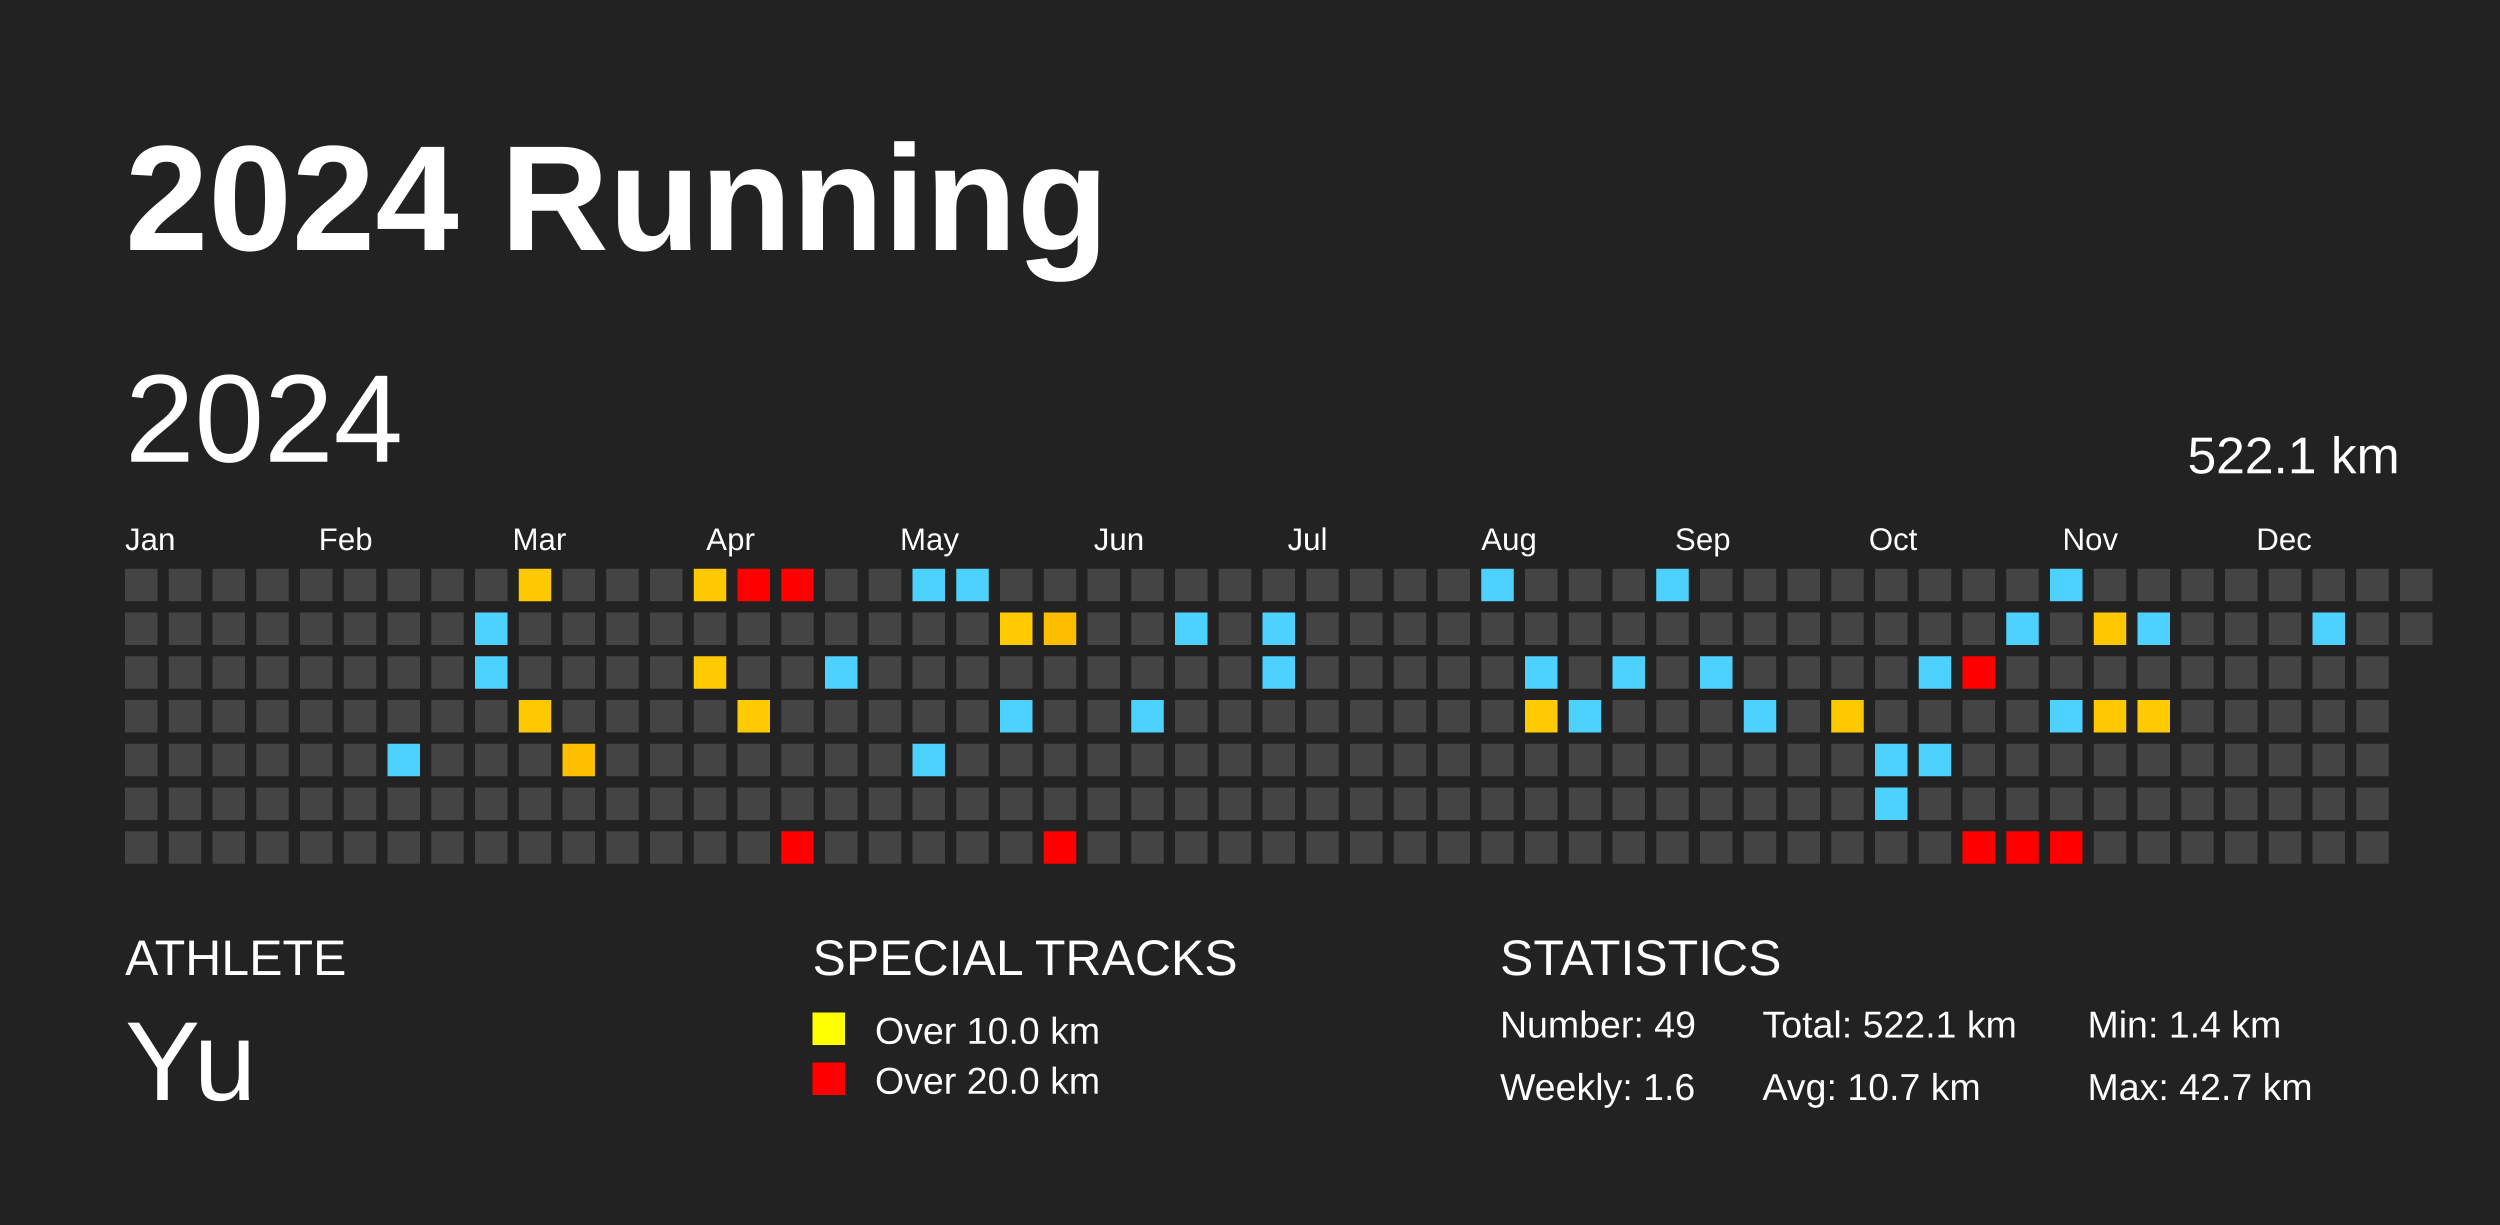
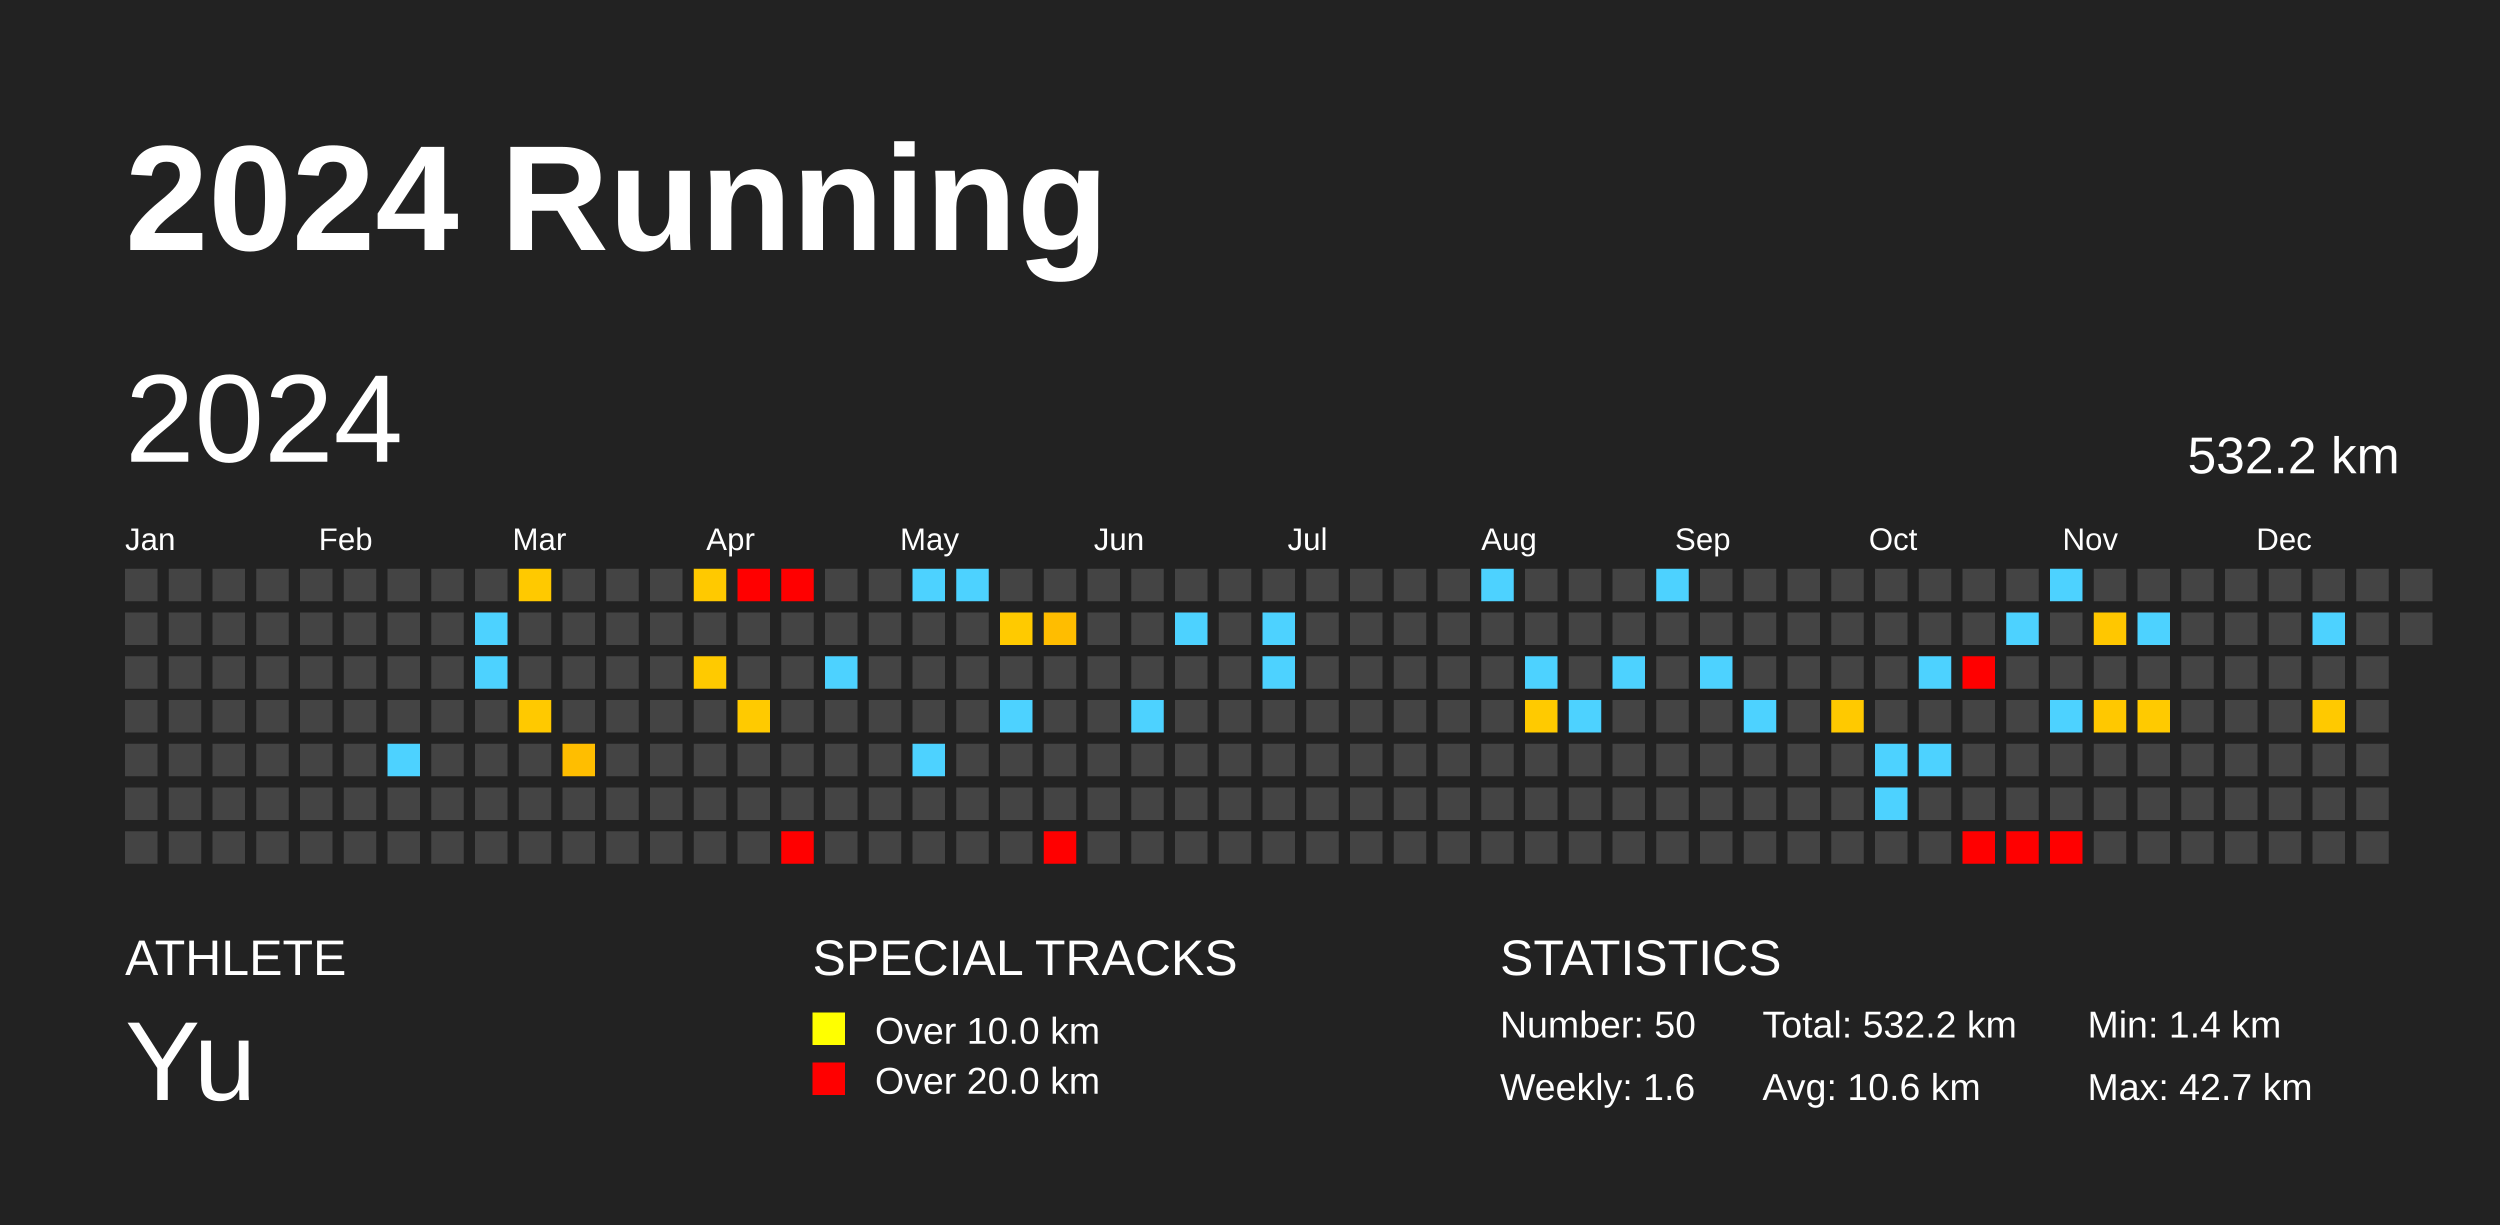
<svg xmlns="http://www.w3.org/2000/svg" baseProfile="full" height="98mm" version="1.1" viewBox="0,0,200,98" width="200mm">
  <defs />
  <rect fill="#222222" height="98" width="200" x="0" y="0" />
  <text fill="#FFFFFF" style="font-size:12px; font-family:Arial; font-weight:bold;" x="10" y="20">2024 Running</text>
  <text fill="#FFFFFF" style="font-size:4px; font-family:Arial" x="10" y="78">ATHLETE</text>
  <text fill="#FFFFFF" style="font-size:9px; font-family:Arial" x="10" y="88">Yu</text>
  <text fill="#FFFFFF" style="font-size:4px; font-family:Arial" x="65" y="78">SPECIAL TRACKS</text>
  <rect fill="yellow" height="2.6" width="2.6" x="65" y="81" />
  <text fill="#FFFFFF" style="font-size:3px; font-family:Arial" x="70" y="83.5">Over 10.0 km</text>
  <rect fill="red" height="2.6" width="2.6" x="65" y="85" />
  <text fill="#FFFFFF" style="font-size:3px; font-family:Arial" x="70" y="87.5">Over 20.0 km</text>
  <text fill="#FFFFFF" style="font-size:4px; font-family:Arial" x="120" y="78">STATISTICS</text>
-   <text fill="#FFFFFF" style="font-size:3px; font-family:Arial" x="120" y="83">Number: 49</text>
+   <text fill="#FFFFFF" style="font-size:3px; font-family:Arial" x="120" y="83">Number: 50</text>
  <text fill="#FFFFFF" style="font-size:3px; font-family:Arial" x="120" y="88">Weekly: 1.6</text>
-   <text fill="#FFFFFF" style="font-size:3px; font-family:Arial" x="141" y="83">Total: 522.1 km</text>
-   <text fill="#FFFFFF" style="font-size:3px; font-family:Arial" x="141" y="88">Avg: 10.7 km</text>
+   <text fill="#FFFFFF" style="font-size:3px; font-family:Arial" x="141" y="83">Total: 532.2 km</text>
+   <text fill="#FFFFFF" style="font-size:3px; font-family:Arial" x="141" y="88">Avg: 10.6 km</text>
  <text fill="#FFFFFF" style="font-size:3px; font-family:Arial" x="167" y="83">Min: 1.4 km</text>
  <text fill="#FFFFFF" style="font-size:3px; font-family:Arial" x="167" y="88">Max: 42.7 km</text>
  <text dominant-baseline="hanging" fill="#FFFFFF" style="font-size:10.0px; font-family:Arial;" x="10" y="30">2024</text>
-   <text dominant-baseline="hanging" fill="#FFFFFF" style="font-size:4.125px; font-family:Arial;" x="175" y="35">522.1 km</text>
+   <text dominant-baseline="hanging" fill="#FFFFFF" style="font-size:4.125px; font-family:Arial;" x="175" y="35">532.2 km</text>
  <text fill="#FFFFFF" style="font-size:2.5px; font-family:Arial" x="10.0" y="44">Jan</text>
  <text fill="#FFFFFF" style="font-size:2.5px; font-family:Arial" x="25.5" y="44">Feb</text>
  <text fill="#FFFFFF" style="font-size:2.5px; font-family:Arial" x="41.0" y="44">Mar</text>
  <text fill="#FFFFFF" style="font-size:2.5px; font-family:Arial" x="56.5" y="44">Apr</text>
  <text fill="#FFFFFF" style="font-size:2.5px; font-family:Arial" x="72.0" y="44">May</text>
  <text fill="#FFFFFF" style="font-size:2.5px; font-family:Arial" x="87.5" y="44">Jun</text>
  <text fill="#FFFFFF" style="font-size:2.5px; font-family:Arial" x="103.0" y="44">Jul</text>
  <text fill="#FFFFFF" style="font-size:2.5px; font-family:Arial" x="118.5" y="44">Aug</text>
  <text fill="#FFFFFF" style="font-size:2.5px; font-family:Arial" x="134.0" y="44">Sep</text>
  <text fill="#FFFFFF" style="font-size:2.5px; font-family:Arial" x="149.5" y="44">Oct</text>
  <text fill="#FFFFFF" style="font-size:2.5px; font-family:Arial" x="165.0" y="44">Nov</text>
  <text fill="#FFFFFF" style="font-size:2.5px; font-family:Arial" x="180.5" y="44">Dec</text>
  <rect fill="#444444" height="2.6" width="2.6" x="10.0" y="45.5" />
  <rect fill="#444444" height="2.6" width="2.6" x="10.0" y="49.0" />
  <rect fill="#444444" height="2.6" width="2.6" x="10.0" y="52.5" />
  <rect fill="#444444" height="2.6" width="2.6" x="10.0" y="56.0" />
  <rect fill="#444444" height="2.6" width="2.6" x="10.0" y="59.5" />
  <rect fill="#444444" height="2.6" width="2.6" x="10.0" y="63.0" />
  <rect fill="#444444" height="2.6" width="2.6" x="10.0" y="66.5" />
  <rect fill="#444444" height="2.6" width="2.6" x="13.5" y="45.5" />
  <rect fill="#444444" height="2.6" width="2.6" x="13.5" y="49.0" />
  <rect fill="#444444" height="2.6" width="2.6" x="13.5" y="52.5" />
  <rect fill="#444444" height="2.6" width="2.6" x="13.5" y="56.0" />
  <rect fill="#444444" height="2.6" width="2.6" x="13.5" y="59.5" />
  <rect fill="#444444" height="2.6" width="2.6" x="13.5" y="63.0" />
  <rect fill="#444444" height="2.6" width="2.6" x="13.5" y="66.5" />
  <rect fill="#444444" height="2.6" width="2.6" x="17.0" y="45.5" />
  <rect fill="#444444" height="2.6" width="2.6" x="17.0" y="49.0" />
  <rect fill="#444444" height="2.6" width="2.6" x="17.0" y="52.5" />
  <rect fill="#444444" height="2.6" width="2.6" x="17.0" y="56.0" />
  <rect fill="#444444" height="2.6" width="2.6" x="17.0" y="59.5" />
  <rect fill="#444444" height="2.6" width="2.6" x="17.0" y="63.0" />
  <rect fill="#444444" height="2.6" width="2.6" x="17.0" y="66.5" />
  <rect fill="#444444" height="2.6" width="2.6" x="20.5" y="45.5" />
  <rect fill="#444444" height="2.6" width="2.6" x="20.5" y="49.0" />
  <rect fill="#444444" height="2.6" width="2.6" x="20.5" y="52.5" />
  <rect fill="#444444" height="2.6" width="2.6" x="20.5" y="56.0" />
  <rect fill="#444444" height="2.6" width="2.6" x="20.5" y="59.5" />
  <rect fill="#444444" height="2.6" width="2.6" x="20.5" y="63.0" />
  <rect fill="#444444" height="2.6" width="2.6" x="20.5" y="66.5" />
  <rect fill="#444444" height="2.6" width="2.6" x="24.0" y="45.5" />
  <rect fill="#444444" height="2.6" width="2.6" x="24.0" y="49.0" />
  <rect fill="#444444" height="2.6" width="2.6" x="24.0" y="52.5" />
  <rect fill="#444444" height="2.6" width="2.6" x="24.0" y="56.0" />
  <rect fill="#444444" height="2.6" width="2.6" x="24.0" y="59.5" />
  <rect fill="#444444" height="2.6" width="2.6" x="24.0" y="63.0" />
  <rect fill="#444444" height="2.6" width="2.6" x="24.0" y="66.5" />
  <rect fill="#444444" height="2.6" width="2.6" x="27.5" y="45.5" />
  <rect fill="#444444" height="2.6" width="2.6" x="27.5" y="49.0" />
  <rect fill="#444444" height="2.6" width="2.6" x="27.5" y="52.5" />
  <rect fill="#444444" height="2.6" width="2.6" x="27.5" y="56.0" />
  <rect fill="#444444" height="2.6" width="2.6" x="27.5" y="59.5" />
  <rect fill="#444444" height="2.6" width="2.6" x="27.5" y="63.0" />
  <rect fill="#444444" height="2.6" width="2.6" x="27.5" y="66.5" />
  <rect fill="#444444" height="2.6" width="2.6" x="31.0" y="45.5" />
  <rect fill="#444444" height="2.6" width="2.6" x="31.0" y="49.0" />
  <rect fill="#444444" height="2.6" width="2.6" x="31.0" y="52.5" />
  <rect fill="#444444" height="2.6" width="2.6" x="31.0" y="56.0" />
  <rect fill="#4dd2ff" height="2.6" width="2.6" x="31.0" y="59.5" />
  <rect fill="#444444" height="2.6" width="2.6" x="31.0" y="63.0" />
  <rect fill="#444444" height="2.6" width="2.6" x="31.0" y="66.5" />
  <rect fill="#444444" height="2.6" width="2.6" x="34.5" y="45.5" />
  <rect fill="#444444" height="2.6" width="2.6" x="34.5" y="49.0" />
  <rect fill="#444444" height="2.6" width="2.6" x="34.5" y="52.5" />
  <rect fill="#444444" height="2.6" width="2.6" x="34.5" y="56.0" />
  <rect fill="#444444" height="2.6" width="2.6" x="34.5" y="59.5" />
  <rect fill="#444444" height="2.6" width="2.6" x="34.5" y="63.0" />
  <rect fill="#444444" height="2.6" width="2.6" x="34.5" y="66.5" />
  <rect fill="#444444" height="2.6" width="2.6" x="38.0" y="45.5" />
  <rect fill="#4dd2ff" height="2.6" width="2.6" x="38.0" y="49.0" />
  <rect fill="#4dd2ff" height="2.6" width="2.6" x="38.0" y="52.5" />
  <rect fill="#444444" height="2.6" width="2.6" x="38.0" y="56.0" />
  <rect fill="#444444" height="2.6" width="2.6" x="38.0" y="59.5" />
  <rect fill="#444444" height="2.6" width="2.6" x="38.0" y="63.0" />
  <rect fill="#444444" height="2.6" width="2.6" x="38.0" y="66.5" />
  <rect fill="#ffc900" height="2.6" width="2.6" x="41.5" y="45.5" />
  <rect fill="#444444" height="2.6" width="2.6" x="41.5" y="49.0" />
  <rect fill="#444444" height="2.6" width="2.6" x="41.5" y="52.5" />
  <rect fill="#ffc900" height="2.6" width="2.6" x="41.5" y="56.0" />
  <rect fill="#444444" height="2.6" width="2.6" x="41.5" y="59.5" />
  <rect fill="#444444" height="2.6" width="2.6" x="41.5" y="63.0" />
  <rect fill="#444444" height="2.6" width="2.6" x="41.5" y="66.5" />
  <rect fill="#444444" height="2.6" width="2.6" x="45.0" y="45.5" />
  <rect fill="#444444" height="2.6" width="2.6" x="45.0" y="49.0" />
  <rect fill="#444444" height="2.6" width="2.6" x="45.0" y="52.5" />
  <rect fill="#444444" height="2.6" width="2.6" x="45.0" y="56.0" />
  <rect fill="#ffbe00" height="2.6" width="2.6" x="45.0" y="59.5" />
  <rect fill="#444444" height="2.6" width="2.6" x="45.0" y="63.0" />
  <rect fill="#444444" height="2.6" width="2.6" x="45.0" y="66.5" />
  <rect fill="#444444" height="2.6" width="2.6" x="48.5" y="45.5" />
  <rect fill="#444444" height="2.6" width="2.6" x="48.5" y="49.0" />
  <rect fill="#444444" height="2.6" width="2.6" x="48.5" y="52.5" />
  <rect fill="#444444" height="2.6" width="2.6" x="48.5" y="56.0" />
  <rect fill="#444444" height="2.6" width="2.6" x="48.5" y="59.5" />
  <rect fill="#444444" height="2.6" width="2.6" x="48.5" y="63.0" />
  <rect fill="#444444" height="2.6" width="2.6" x="48.5" y="66.5" />
  <rect fill="#444444" height="2.6" width="2.6" x="52.0" y="45.5" />
  <rect fill="#444444" height="2.6" width="2.6" x="52.0" y="49.0" />
  <rect fill="#444444" height="2.6" width="2.6" x="52.0" y="52.5" />
  <rect fill="#444444" height="2.6" width="2.6" x="52.0" y="56.0" />
  <rect fill="#444444" height="2.6" width="2.6" x="52.0" y="59.5" />
  <rect fill="#444444" height="2.6" width="2.6" x="52.0" y="63.0" />
  <rect fill="#444444" height="2.6" width="2.6" x="52.0" y="66.5" />
  <rect fill="#ffc900" height="2.6" width="2.6" x="55.5" y="45.5" />
  <rect fill="#444444" height="2.6" width="2.6" x="55.5" y="49.0" />
  <rect fill="#ffca00" height="2.6" width="2.6" x="55.5" y="52.5" />
  <rect fill="#444444" height="2.6" width="2.6" x="55.5" y="56.0" />
  <rect fill="#444444" height="2.6" width="2.6" x="55.5" y="59.5" />
  <rect fill="#444444" height="2.6" width="2.6" x="55.5" y="63.0" />
  <rect fill="#444444" height="2.6" width="2.6" x="55.5" y="66.5" />
  <rect fill="red" height="2.6" width="2.6" x="59.0" y="45.5" />
  <rect fill="#444444" height="2.6" width="2.6" x="59.0" y="49.0" />
  <rect fill="#444444" height="2.6" width="2.6" x="59.0" y="52.5" />
  <rect fill="#ffca00" height="2.6" width="2.6" x="59.0" y="56.0" />
  <rect fill="#444444" height="2.6" width="2.6" x="59.0" y="59.5" />
  <rect fill="#444444" height="2.6" width="2.6" x="59.0" y="63.0" />
  <rect fill="#444444" height="2.6" width="2.6" x="59.0" y="66.5" />
  <rect fill="red" height="2.6" width="2.6" x="62.5" y="45.5" />
  <rect fill="#444444" height="2.6" width="2.6" x="62.5" y="49.0" />
  <rect fill="#444444" height="2.6" width="2.6" x="62.5" y="52.5" />
  <rect fill="#444444" height="2.6" width="2.6" x="62.5" y="56.0" />
  <rect fill="#444444" height="2.6" width="2.6" x="62.5" y="59.5" />
  <rect fill="#444444" height="2.6" width="2.6" x="62.5" y="63.0" />
  <rect fill="red" height="2.6" width="2.6" x="62.5" y="66.5" />
  <rect fill="#444444" height="2.6" width="2.6" x="66.0" y="45.5" />
  <rect fill="#444444" height="2.6" width="2.6" x="66.0" y="49.0" />
  <rect fill="#4dd2ff" height="2.6" width="2.6" x="66.0" y="52.5" />
  <rect fill="#444444" height="2.6" width="2.6" x="66.0" y="56.0" />
  <rect fill="#444444" height="2.6" width="2.6" x="66.0" y="59.5" />
  <rect fill="#444444" height="2.6" width="2.6" x="66.0" y="63.0" />
  <rect fill="#444444" height="2.6" width="2.6" x="66.0" y="66.5" />
  <rect fill="#444444" height="2.6" width="2.6" x="69.5" y="45.5" />
  <rect fill="#444444" height="2.6" width="2.6" x="69.5" y="49.0" />
  <rect fill="#444444" height="2.6" width="2.6" x="69.5" y="52.5" />
  <rect fill="#444444" height="2.6" width="2.6" x="69.5" y="56.0" />
  <rect fill="#444444" height="2.6" width="2.6" x="69.5" y="59.5" />
  <rect fill="#444444" height="2.6" width="2.6" x="69.5" y="63.0" />
  <rect fill="#444444" height="2.6" width="2.6" x="69.5" y="66.5" />
  <rect fill="#4dd2ff" height="2.6" width="2.6" x="73.0" y="45.5" />
  <rect fill="#444444" height="2.6" width="2.6" x="73.0" y="49.0" />
  <rect fill="#444444" height="2.6" width="2.6" x="73.0" y="52.5" />
  <rect fill="#444444" height="2.6" width="2.6" x="73.0" y="56.0" />
  <rect fill="#4dd2ff" height="2.6" width="2.6" x="73.0" y="59.5" />
  <rect fill="#444444" height="2.6" width="2.6" x="73.0" y="63.0" />
  <rect fill="#444444" height="2.6" width="2.6" x="73.0" y="66.5" />
  <rect fill="#4dd2ff" height="2.6" width="2.6" x="76.5" y="45.5" />
  <rect fill="#444444" height="2.6" width="2.6" x="76.5" y="49.0" />
  <rect fill="#444444" height="2.6" width="2.6" x="76.5" y="52.5" />
  <rect fill="#444444" height="2.6" width="2.6" x="76.5" y="56.0" />
  <rect fill="#444444" height="2.6" width="2.6" x="76.5" y="59.5" />
  <rect fill="#444444" height="2.6" width="2.6" x="76.5" y="63.0" />
  <rect fill="#444444" height="2.6" width="2.6" x="76.5" y="66.5" />
  <rect fill="#444444" height="2.6" width="2.6" x="80.0" y="45.5" />
  <rect fill="#ffca00" height="2.6" width="2.6" x="80.0" y="49.0" />
  <rect fill="#444444" height="2.6" width="2.6" x="80.0" y="52.5" />
  <rect fill="#4dd2ff" height="2.6" width="2.6" x="80.0" y="56.0" />
  <rect fill="#444444" height="2.6" width="2.6" x="80.0" y="59.5" />
  <rect fill="#444444" height="2.6" width="2.6" x="80.0" y="63.0" />
  <rect fill="#444444" height="2.6" width="2.6" x="80.0" y="66.5" />
  <rect fill="#444444" height="2.6" width="2.6" x="83.5" y="45.5" />
  <rect fill="#ffbd00" height="2.6" width="2.6" x="83.5" y="49.0" />
  <rect fill="#444444" height="2.6" width="2.6" x="83.5" y="52.5" />
  <rect fill="#444444" height="2.6" width="2.6" x="83.5" y="56.0" />
  <rect fill="#444444" height="2.6" width="2.6" x="83.5" y="59.5" />
  <rect fill="#444444" height="2.6" width="2.6" x="83.5" y="63.0" />
  <rect fill="red" height="2.6" width="2.6" x="83.5" y="66.5" />
  <rect fill="#444444" height="2.6" width="2.6" x="87.0" y="45.5" />
  <rect fill="#444444" height="2.6" width="2.6" x="87.0" y="49.0" />
  <rect fill="#444444" height="2.6" width="2.6" x="87.0" y="52.5" />
  <rect fill="#444444" height="2.6" width="2.6" x="87.0" y="56.0" />
  <rect fill="#444444" height="2.6" width="2.6" x="87.0" y="59.5" />
  <rect fill="#444444" height="2.6" width="2.6" x="87.0" y="63.0" />
  <rect fill="#444444" height="2.6" width="2.6" x="87.0" y="66.5" />
  <rect fill="#444444" height="2.6" width="2.6" x="90.5" y="45.5" />
  <rect fill="#444444" height="2.6" width="2.6" x="90.5" y="49.0" />
  <rect fill="#444444" height="2.6" width="2.6" x="90.5" y="52.5" />
  <rect fill="#4dd2ff" height="2.6" width="2.6" x="90.5" y="56.0" />
  <rect fill="#444444" height="2.6" width="2.6" x="90.5" y="59.5" />
  <rect fill="#444444" height="2.6" width="2.6" x="90.5" y="63.0" />
  <rect fill="#444444" height="2.6" width="2.6" x="90.5" y="66.5" />
  <rect fill="#444444" height="2.6" width="2.6" x="94.0" y="45.5" />
  <rect fill="#4dd2ff" height="2.6" width="2.6" x="94.0" y="49.0" />
  <rect fill="#444444" height="2.6" width="2.6" x="94.0" y="52.5" />
  <rect fill="#444444" height="2.6" width="2.6" x="94.0" y="56.0" />
  <rect fill="#444444" height="2.6" width="2.6" x="94.0" y="59.5" />
  <rect fill="#444444" height="2.6" width="2.6" x="94.0" y="63.0" />
  <rect fill="#444444" height="2.6" width="2.6" x="94.0" y="66.5" />
  <rect fill="#444444" height="2.6" width="2.6" x="97.5" y="45.5" />
  <rect fill="#444444" height="2.6" width="2.6" x="97.5" y="49.0" />
  <rect fill="#444444" height="2.6" width="2.6" x="97.5" y="52.5" />
  <rect fill="#444444" height="2.6" width="2.6" x="97.5" y="56.0" />
  <rect fill="#444444" height="2.6" width="2.6" x="97.5" y="59.5" />
  <rect fill="#444444" height="2.6" width="2.6" x="97.5" y="63.0" />
  <rect fill="#444444" height="2.6" width="2.6" x="97.5" y="66.5" />
  <rect fill="#444444" height="2.6" width="2.6" x="101.0" y="45.5" />
  <rect fill="#4dd2ff" height="2.6" width="2.6" x="101.0" y="49.0" />
  <rect fill="#4dd2ff" height="2.6" width="2.6" x="101.0" y="52.5" />
  <rect fill="#444444" height="2.6" width="2.6" x="101.0" y="56.0" />
  <rect fill="#444444" height="2.6" width="2.6" x="101.0" y="59.5" />
  <rect fill="#444444" height="2.6" width="2.6" x="101.0" y="63.0" />
  <rect fill="#444444" height="2.6" width="2.6" x="101.0" y="66.5" />
  <rect fill="#444444" height="2.6" width="2.6" x="104.5" y="45.5" />
  <rect fill="#444444" height="2.6" width="2.6" x="104.5" y="49.0" />
  <rect fill="#444444" height="2.6" width="2.6" x="104.5" y="52.5" />
  <rect fill="#444444" height="2.6" width="2.6" x="104.5" y="56.0" />
  <rect fill="#444444" height="2.6" width="2.6" x="104.5" y="59.5" />
  <rect fill="#444444" height="2.6" width="2.6" x="104.5" y="63.0" />
  <rect fill="#444444" height="2.6" width="2.6" x="104.5" y="66.5" />
  <rect fill="#444444" height="2.6" width="2.6" x="108.0" y="45.5" />
  <rect fill="#444444" height="2.6" width="2.6" x="108.0" y="49.0" />
  <rect fill="#444444" height="2.6" width="2.6" x="108.0" y="52.5" />
  <rect fill="#444444" height="2.6" width="2.6" x="108.0" y="56.0" />
  <rect fill="#444444" height="2.6" width="2.6" x="108.0" y="59.5" />
  <rect fill="#444444" height="2.6" width="2.6" x="108.0" y="63.0" />
  <rect fill="#444444" height="2.6" width="2.6" x="108.0" y="66.5" />
  <rect fill="#444444" height="2.6" width="2.6" x="111.5" y="45.5" />
  <rect fill="#444444" height="2.6" width="2.6" x="111.5" y="49.0" />
  <rect fill="#444444" height="2.6" width="2.6" x="111.5" y="52.5" />
  <rect fill="#444444" height="2.6" width="2.6" x="111.5" y="56.0" />
  <rect fill="#444444" height="2.6" width="2.6" x="111.5" y="59.5" />
  <rect fill="#444444" height="2.6" width="2.6" x="111.5" y="63.0" />
  <rect fill="#444444" height="2.6" width="2.6" x="111.5" y="66.5" />
  <rect fill="#444444" height="2.6" width="2.6" x="115.0" y="45.5" />
  <rect fill="#444444" height="2.6" width="2.6" x="115.0" y="49.0" />
  <rect fill="#444444" height="2.6" width="2.6" x="115.0" y="52.5" />
  <rect fill="#444444" height="2.6" width="2.6" x="115.0" y="56.0" />
  <rect fill="#444444" height="2.6" width="2.6" x="115.0" y="59.5" />
  <rect fill="#444444" height="2.6" width="2.6" x="115.0" y="63.0" />
  <rect fill="#444444" height="2.6" width="2.6" x="115.0" y="66.5" />
  <rect fill="#4dd2ff" height="2.6" width="2.6" x="118.5" y="45.5" />
  <rect fill="#444444" height="2.6" width="2.6" x="118.5" y="49.0" />
  <rect fill="#444444" height="2.6" width="2.6" x="118.5" y="52.5" />
  <rect fill="#444444" height="2.6" width="2.6" x="118.5" y="56.0" />
  <rect fill="#444444" height="2.6" width="2.6" x="118.5" y="59.5" />
  <rect fill="#444444" height="2.6" width="2.6" x="118.5" y="63.0" />
  <rect fill="#444444" height="2.6" width="2.6" x="118.5" y="66.5" />
  <rect fill="#444444" height="2.6" width="2.6" x="122.0" y="45.5" />
  <rect fill="#444444" height="2.6" width="2.6" x="122.0" y="49.0" />
  <rect fill="#4dd2ff" height="2.6" width="2.6" x="122.0" y="52.5" />
  <rect fill="#ffca00" height="2.6" width="2.6" x="122.0" y="56.0" />
  <rect fill="#444444" height="2.6" width="2.6" x="122.0" y="59.5" />
  <rect fill="#444444" height="2.6" width="2.6" x="122.0" y="63.0" />
  <rect fill="#444444" height="2.6" width="2.6" x="122.0" y="66.5" />
  <rect fill="#444444" height="2.6" width="2.6" x="125.5" y="45.5" />
  <rect fill="#444444" height="2.6" width="2.6" x="125.5" y="49.0" />
  <rect fill="#444444" height="2.6" width="2.6" x="125.5" y="52.5" />
  <rect fill="#4dd2ff" height="2.6" width="2.6" x="125.5" y="56.0" />
  <rect fill="#444444" height="2.6" width="2.6" x="125.5" y="59.5" />
  <rect fill="#444444" height="2.6" width="2.6" x="125.5" y="63.0" />
  <rect fill="#444444" height="2.6" width="2.6" x="125.5" y="66.5" />
  <rect fill="#444444" height="2.6" width="2.6" x="129.0" y="45.5" />
  <rect fill="#444444" height="2.6" width="2.6" x="129.0" y="49.0" />
  <rect fill="#4dd2ff" height="2.6" width="2.6" x="129.0" y="52.5" />
  <rect fill="#444444" height="2.6" width="2.6" x="129.0" y="56.0" />
  <rect fill="#444444" height="2.6" width="2.6" x="129.0" y="59.5" />
  <rect fill="#444444" height="2.6" width="2.6" x="129.0" y="63.0" />
  <rect fill="#444444" height="2.6" width="2.6" x="129.0" y="66.5" />
  <rect fill="#4dd2ff" height="2.6" width="2.6" x="132.5" y="45.5" />
  <rect fill="#444444" height="2.6" width="2.6" x="132.5" y="49.0" />
  <rect fill="#444444" height="2.6" width="2.6" x="132.5" y="52.5" />
  <rect fill="#444444" height="2.6" width="2.6" x="132.5" y="56.0" />
  <rect fill="#444444" height="2.6" width="2.6" x="132.5" y="59.5" />
  <rect fill="#444444" height="2.6" width="2.6" x="132.5" y="63.0" />
  <rect fill="#444444" height="2.6" width="2.6" x="132.5" y="66.5" />
  <rect fill="#444444" height="2.6" width="2.6" x="136.0" y="45.5" />
  <rect fill="#444444" height="2.6" width="2.6" x="136.0" y="49.0" />
  <rect fill="#4dd2ff" height="2.6" width="2.6" x="136.0" y="52.5" />
  <rect fill="#444444" height="2.6" width="2.6" x="136.0" y="56.0" />
  <rect fill="#444444" height="2.6" width="2.6" x="136.0" y="59.5" />
  <rect fill="#444444" height="2.6" width="2.6" x="136.0" y="63.0" />
  <rect fill="#444444" height="2.6" width="2.6" x="136.0" y="66.5" />
  <rect fill="#444444" height="2.6" width="2.6" x="139.5" y="45.5" />
  <rect fill="#444444" height="2.6" width="2.6" x="139.5" y="49.0" />
  <rect fill="#444444" height="2.6" width="2.6" x="139.5" y="52.5" />
  <rect fill="#4dd2ff" height="2.6" width="2.6" x="139.5" y="56.0" />
  <rect fill="#444444" height="2.6" width="2.6" x="139.5" y="59.5" />
  <rect fill="#444444" height="2.6" width="2.6" x="139.5" y="63.0" />
  <rect fill="#444444" height="2.6" width="2.6" x="139.5" y="66.5" />
  <rect fill="#444444" height="2.6" width="2.6" x="143.0" y="45.5" />
  <rect fill="#444444" height="2.6" width="2.6" x="143.0" y="49.0" />
  <rect fill="#444444" height="2.6" width="2.6" x="143.0" y="52.5" />
  <rect fill="#444444" height="2.6" width="2.6" x="143.0" y="56.0" />
  <rect fill="#444444" height="2.6" width="2.6" x="143.0" y="59.5" />
  <rect fill="#444444" height="2.6" width="2.6" x="143.0" y="63.0" />
  <rect fill="#444444" height="2.6" width="2.6" x="143.0" y="66.5" />
  <rect fill="#444444" height="2.6" width="2.6" x="146.5" y="45.5" />
  <rect fill="#444444" height="2.6" width="2.6" x="146.5" y="49.0" />
  <rect fill="#444444" height="2.6" width="2.6" x="146.5" y="52.5" />
  <rect fill="#ffc900" height="2.6" width="2.6" x="146.5" y="56.0" />
  <rect fill="#444444" height="2.6" width="2.6" x="146.5" y="59.5" />
  <rect fill="#444444" height="2.6" width="2.6" x="146.5" y="63.0" />
  <rect fill="#444444" height="2.6" width="2.6" x="146.5" y="66.5" />
  <rect fill="#444444" height="2.6" width="2.6" x="150.0" y="45.5" />
  <rect fill="#444444" height="2.6" width="2.6" x="150.0" y="49.0" />
  <rect fill="#444444" height="2.6" width="2.6" x="150.0" y="52.5" />
  <rect fill="#444444" height="2.6" width="2.6" x="150.0" y="56.0" />
  <rect fill="#4dd2ff" height="2.6" width="2.6" x="150.0" y="59.5" />
  <rect fill="#4dd2ff" height="2.6" width="2.6" x="150.0" y="63.0" />
  <rect fill="#444444" height="2.6" width="2.6" x="150.0" y="66.5" />
  <rect fill="#444444" height="2.6" width="2.6" x="153.5" y="45.5" />
  <rect fill="#444444" height="2.6" width="2.6" x="153.5" y="49.0" />
  <rect fill="#4dd2ff" height="2.6" width="2.6" x="153.5" y="52.5" />
  <rect fill="#444444" height="2.6" width="2.6" x="153.5" y="56.0" />
  <rect fill="#4dd2ff" height="2.6" width="2.6" x="153.5" y="59.5" />
  <rect fill="#444444" height="2.6" width="2.6" x="153.5" y="63.0" />
  <rect fill="#444444" height="2.6" width="2.6" x="153.5" y="66.5" />
  <rect fill="#444444" height="2.6" width="2.6" x="157.0" y="45.5" />
  <rect fill="#444444" height="2.6" width="2.6" x="157.0" y="49.0" />
  <rect fill="red" height="2.6" width="2.6" x="157.0" y="52.5" />
  <rect fill="#444444" height="2.6" width="2.6" x="157.0" y="56.0" />
  <rect fill="#444444" height="2.6" width="2.6" x="157.0" y="59.5" />
  <rect fill="#444444" height="2.6" width="2.6" x="157.0" y="63.0" />
  <rect fill="red" height="2.6" width="2.6" x="157.0" y="66.5" />
  <rect fill="#444444" height="2.6" width="2.6" x="160.5" y="45.5" />
  <rect fill="#4dd2ff" height="2.6" width="2.6" x="160.5" y="49.0" />
  <rect fill="#444444" height="2.6" width="2.6" x="160.5" y="52.5" />
  <rect fill="#444444" height="2.6" width="2.6" x="160.5" y="56.0" />
  <rect fill="#444444" height="2.6" width="2.6" x="160.5" y="59.5" />
  <rect fill="#444444" height="2.6" width="2.6" x="160.5" y="63.0" />
  <rect fill="red" height="2.6" width="2.6" x="160.5" y="66.5" />
  <rect fill="#4dd2ff" height="2.6" width="2.6" x="164.0" y="45.5" />
  <rect fill="#444444" height="2.6" width="2.6" x="164.0" y="49.0" />
  <rect fill="#444444" height="2.6" width="2.6" x="164.0" y="52.5" />
  <rect fill="#4dd2ff" height="2.6" width="2.6" x="164.0" y="56.0" />
  <rect fill="#444444" height="2.6" width="2.6" x="164.0" y="59.5" />
  <rect fill="#444444" height="2.6" width="2.6" x="164.0" y="63.0" />
  <rect fill="red" height="2.6" width="2.6" x="164.0" y="66.5" />
  <rect fill="#444444" height="2.6" width="2.6" x="167.5" y="45.5" />
  <rect fill="#ffc700" height="2.6" width="2.6" x="167.5" y="49.0" />
  <rect fill="#444444" height="2.6" width="2.6" x="167.5" y="52.5" />
  <rect fill="#ffc800" height="2.6" width="2.6" x="167.5" y="56.0" />
  <rect fill="#444444" height="2.6" width="2.6" x="167.5" y="59.5" />
  <rect fill="#444444" height="2.6" width="2.6" x="167.5" y="63.0" />
  <rect fill="#444444" height="2.6" width="2.6" x="167.5" y="66.5" />
  <rect fill="#444444" height="2.6" width="2.6" x="171.0" y="45.5" />
  <rect fill="#4dd2ff" height="2.6" width="2.6" x="171.0" y="49.0" />
  <rect fill="#444444" height="2.6" width="2.6" x="171.0" y="52.5" />
  <rect fill="#ffca00" height="2.6" width="2.6" x="171.0" y="56.0" />
  <rect fill="#444444" height="2.6" width="2.6" x="171.0" y="59.5" />
  <rect fill="#444444" height="2.6" width="2.6" x="171.0" y="63.0" />
  <rect fill="#444444" height="2.6" width="2.6" x="171.0" y="66.5" />
  <rect fill="#444444" height="2.6" width="2.6" x="174.5" y="45.5" />
  <rect fill="#444444" height="2.6" width="2.6" x="174.5" y="49.0" />
  <rect fill="#444444" height="2.6" width="2.6" x="174.5" y="52.5" />
  <rect fill="#444444" height="2.6" width="2.6" x="174.5" y="56.0" />
  <rect fill="#444444" height="2.6" width="2.6" x="174.5" y="59.5" />
  <rect fill="#444444" height="2.6" width="2.6" x="174.5" y="63.0" />
  <rect fill="#444444" height="2.6" width="2.6" x="174.5" y="66.5" />
  <rect fill="#444444" height="2.6" width="2.6" x="178.0" y="45.5" />
  <rect fill="#444444" height="2.6" width="2.6" x="178.0" y="49.0" />
  <rect fill="#444444" height="2.6" width="2.6" x="178.0" y="52.5" />
  <rect fill="#444444" height="2.6" width="2.6" x="178.0" y="56.0" />
  <rect fill="#444444" height="2.6" width="2.6" x="178.0" y="59.5" />
  <rect fill="#444444" height="2.6" width="2.6" x="178.0" y="63.0" />
  <rect fill="#444444" height="2.6" width="2.6" x="178.0" y="66.5" />
  <rect fill="#444444" height="2.6" width="2.6" x="181.5" y="45.5" />
  <rect fill="#444444" height="2.6" width="2.6" x="181.5" y="49.0" />
  <rect fill="#444444" height="2.6" width="2.6" x="181.5" y="52.5" />
  <rect fill="#444444" height="2.6" width="2.6" x="181.5" y="56.0" />
  <rect fill="#444444" height="2.6" width="2.6" x="181.5" y="59.5" />
  <rect fill="#444444" height="2.6" width="2.6" x="181.5" y="63.0" />
  <rect fill="#444444" height="2.6" width="2.6" x="181.5" y="66.5" />
  <rect fill="#444444" height="2.6" width="2.6" x="185.0" y="45.5" />
  <rect fill="#4dd2ff" height="2.6" width="2.6" x="185.0" y="49.0" />
  <rect fill="#444444" height="2.6" width="2.6" x="185.0" y="52.5" />
-   <rect fill="#444444" height="2.6" width="2.6" x="185.0" y="56.0" />
+   <rect fill="#ffc900" height="2.6" width="2.6" x="185.0" y="56.0" />
  <rect fill="#444444" height="2.6" width="2.6" x="185.0" y="59.5" />
  <rect fill="#444444" height="2.6" width="2.6" x="185.0" y="63.0" />
  <rect fill="#444444" height="2.6" width="2.6" x="185.0" y="66.5" />
  <rect fill="#444444" height="2.6" width="2.6" x="188.5" y="45.5" />
  <rect fill="#444444" height="2.6" width="2.6" x="188.5" y="49.0" />
  <rect fill="#444444" height="2.6" width="2.6" x="188.5" y="52.5" />
  <rect fill="#444444" height="2.6" width="2.6" x="188.5" y="56.0" />
  <rect fill="#444444" height="2.6" width="2.6" x="188.5" y="59.5" />
  <rect fill="#444444" height="2.6" width="2.6" x="188.5" y="63.0" />
  <rect fill="#444444" height="2.6" width="2.6" x="188.5" y="66.5" />
  <rect fill="#444444" height="2.6" width="2.6" x="192.0" y="45.5" />
  <rect fill="#444444" height="2.6" width="2.6" x="192.0" y="49.0" />
</svg>
